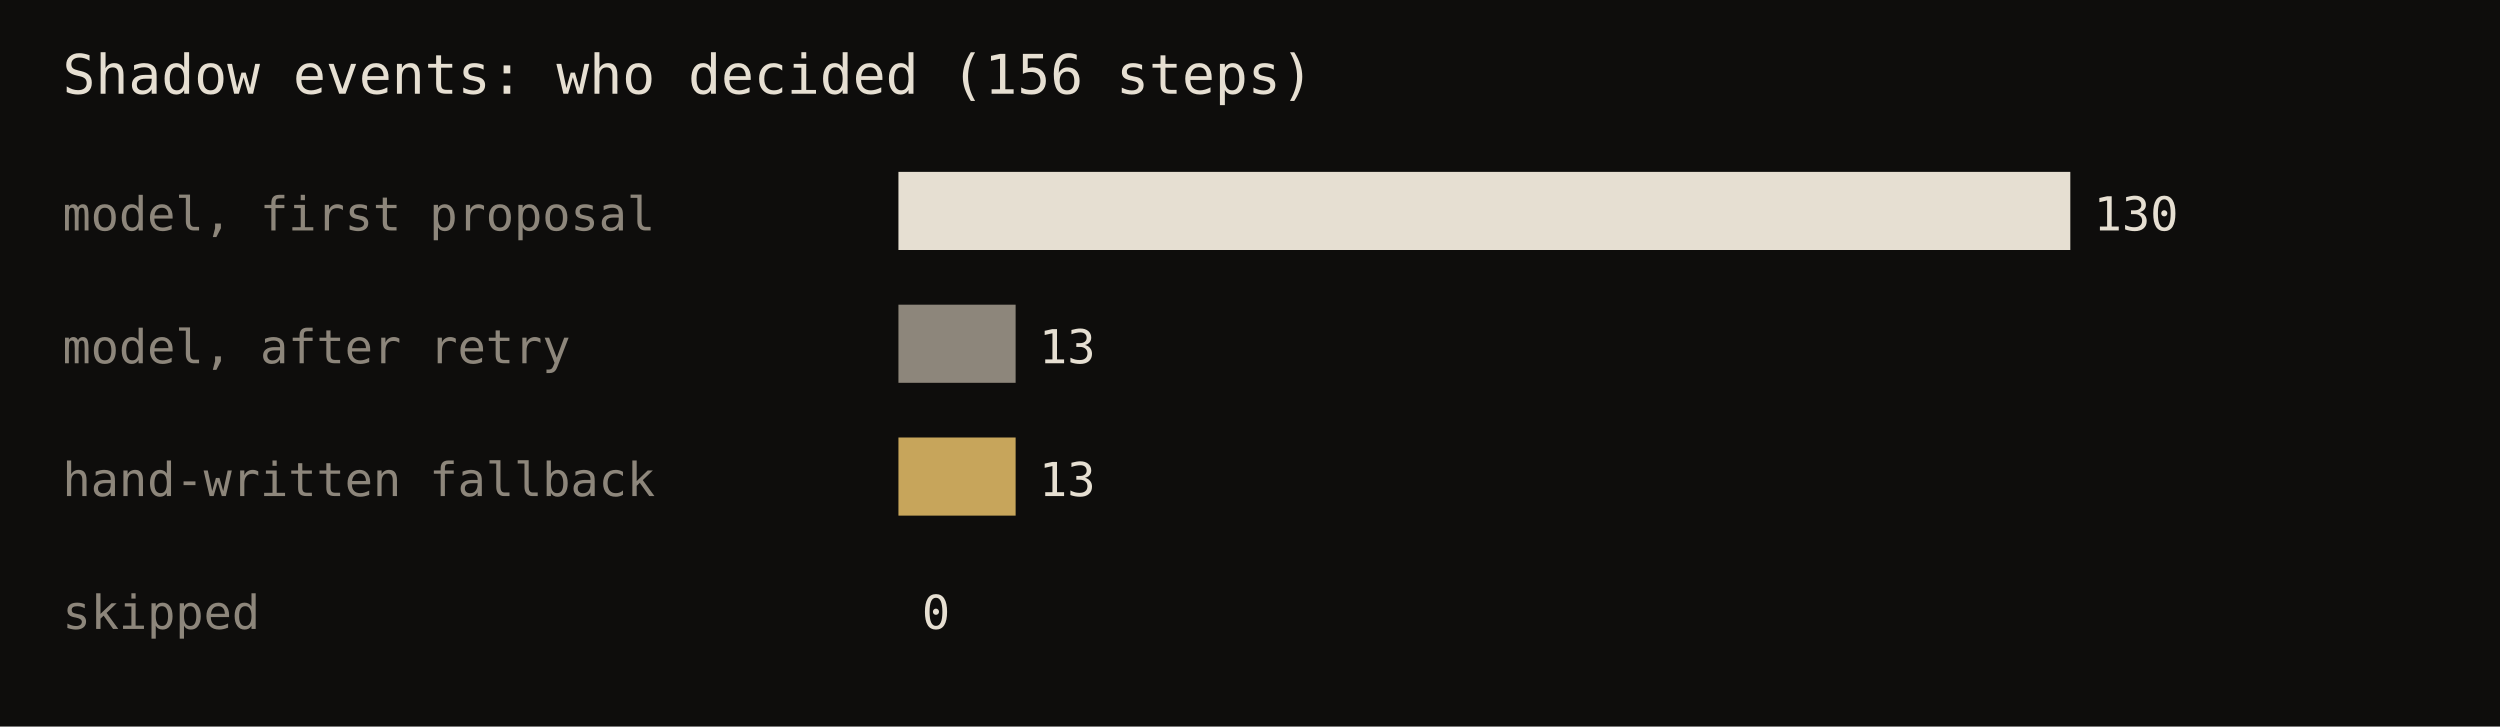
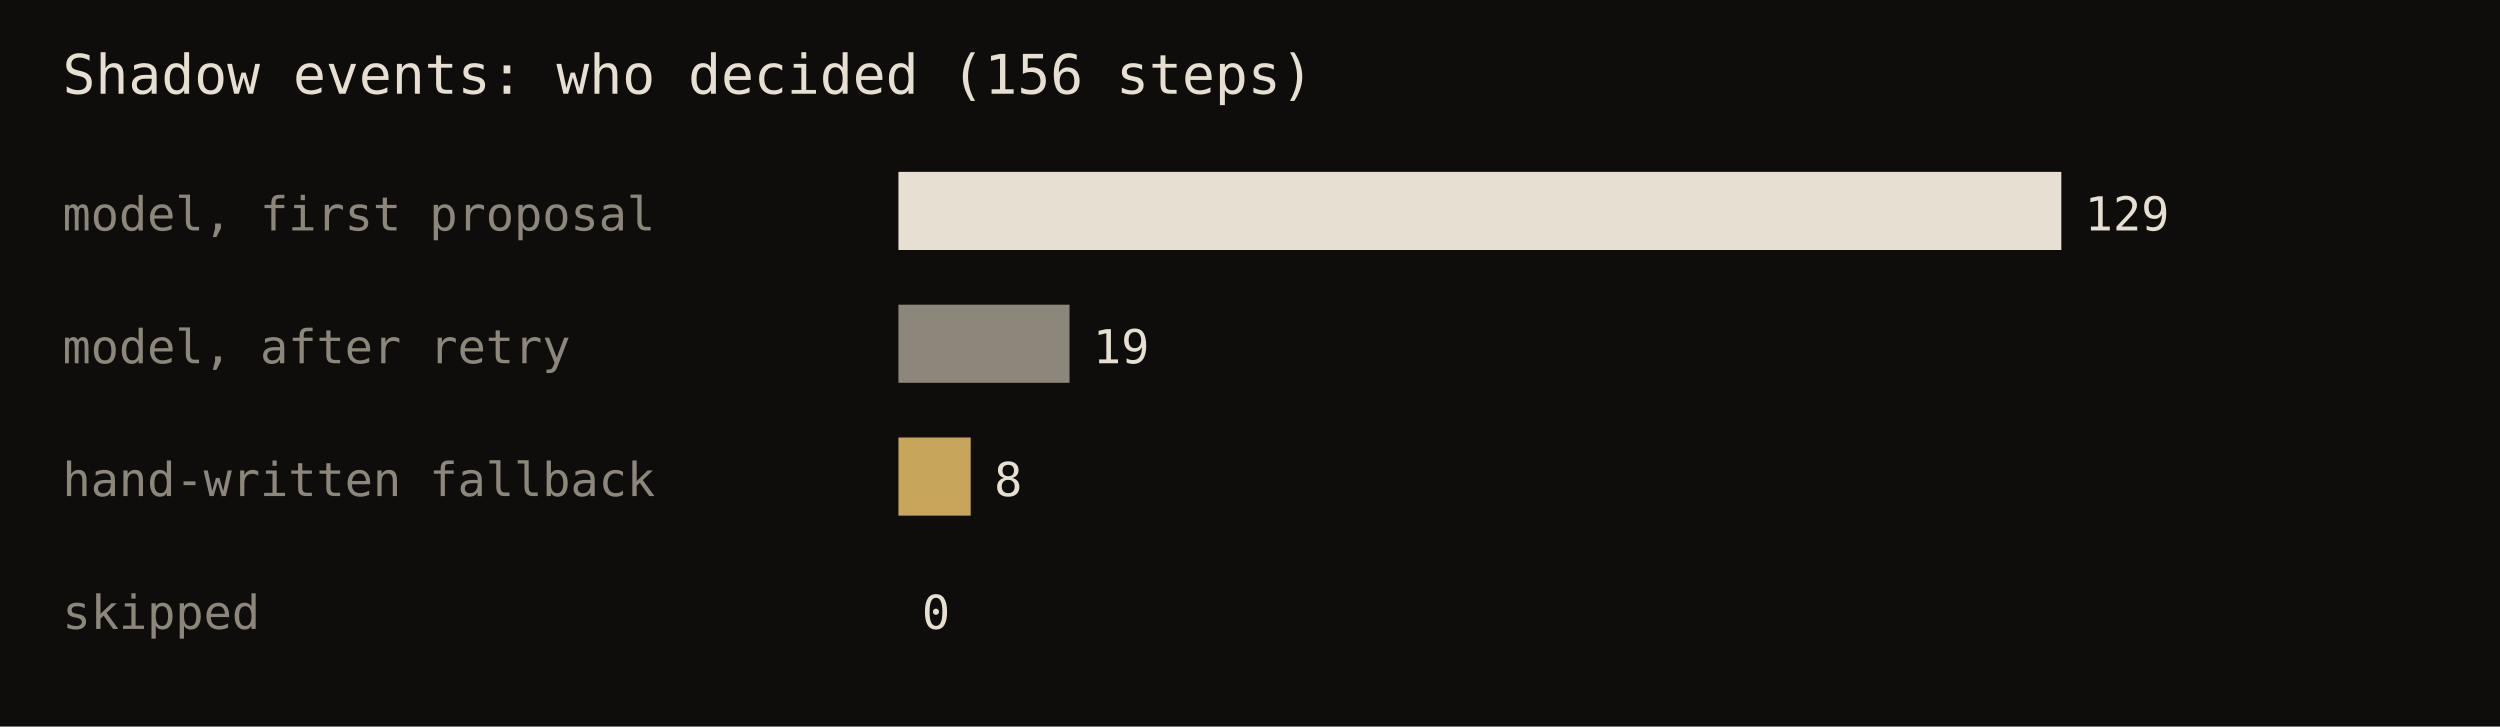
<svg xmlns="http://www.w3.org/2000/svg" width="640" height="186" font-family="ui-monospace, monospace" font-size="12">
  <rect width="100%" height="100%" fill="#0e0d0c" />
  <text x="16" y="24" fill="#e6dfd2" font-size="14">Shadow events: who decided (156 steps)</text>
  <text x="16" y="59" fill="#8d867b">model, first proposal</text>
-   <rect x="230" y="44" width="300.0" height="20" fill="#e6dfd2" />
-   <text x="536.0" y="59" fill="#e6dfd2">130</text>
+   <rect x="230" y="44" width="297.7" height="20" fill="#e6dfd2" />
+   <text x="533.7" y="59" fill="#e6dfd2">129</text>
  <text x="16" y="93" fill="#8d867b">model, after retry</text>
-   <rect x="230" y="78" width="30.0" height="20" fill="#8d867b" />
-   <text x="266.0" y="93" fill="#e6dfd2">13</text>
+   <rect x="230" y="78" width="43.8" height="20" fill="#8d867b" />
+   <text x="279.8" y="93" fill="#e6dfd2">19</text>
  <text x="16" y="127" fill="#8d867b">hand-written fallback</text>
-   <rect x="230" y="112" width="30.0" height="20" fill="#c7a55b" />
-   <text x="266.0" y="127" fill="#e6dfd2">13</text>
+   <rect x="230" y="112" width="18.5" height="20" fill="#c7a55b" />
+   <text x="254.5" y="127" fill="#e6dfd2">8</text>
  <text x="16" y="161" fill="#8d867b">skipped</text>
  <rect x="230" y="146" width="0.0" height="20" fill="#b23a2f" />
  <text x="236.0" y="161" fill="#e6dfd2">0</text>
</svg>
